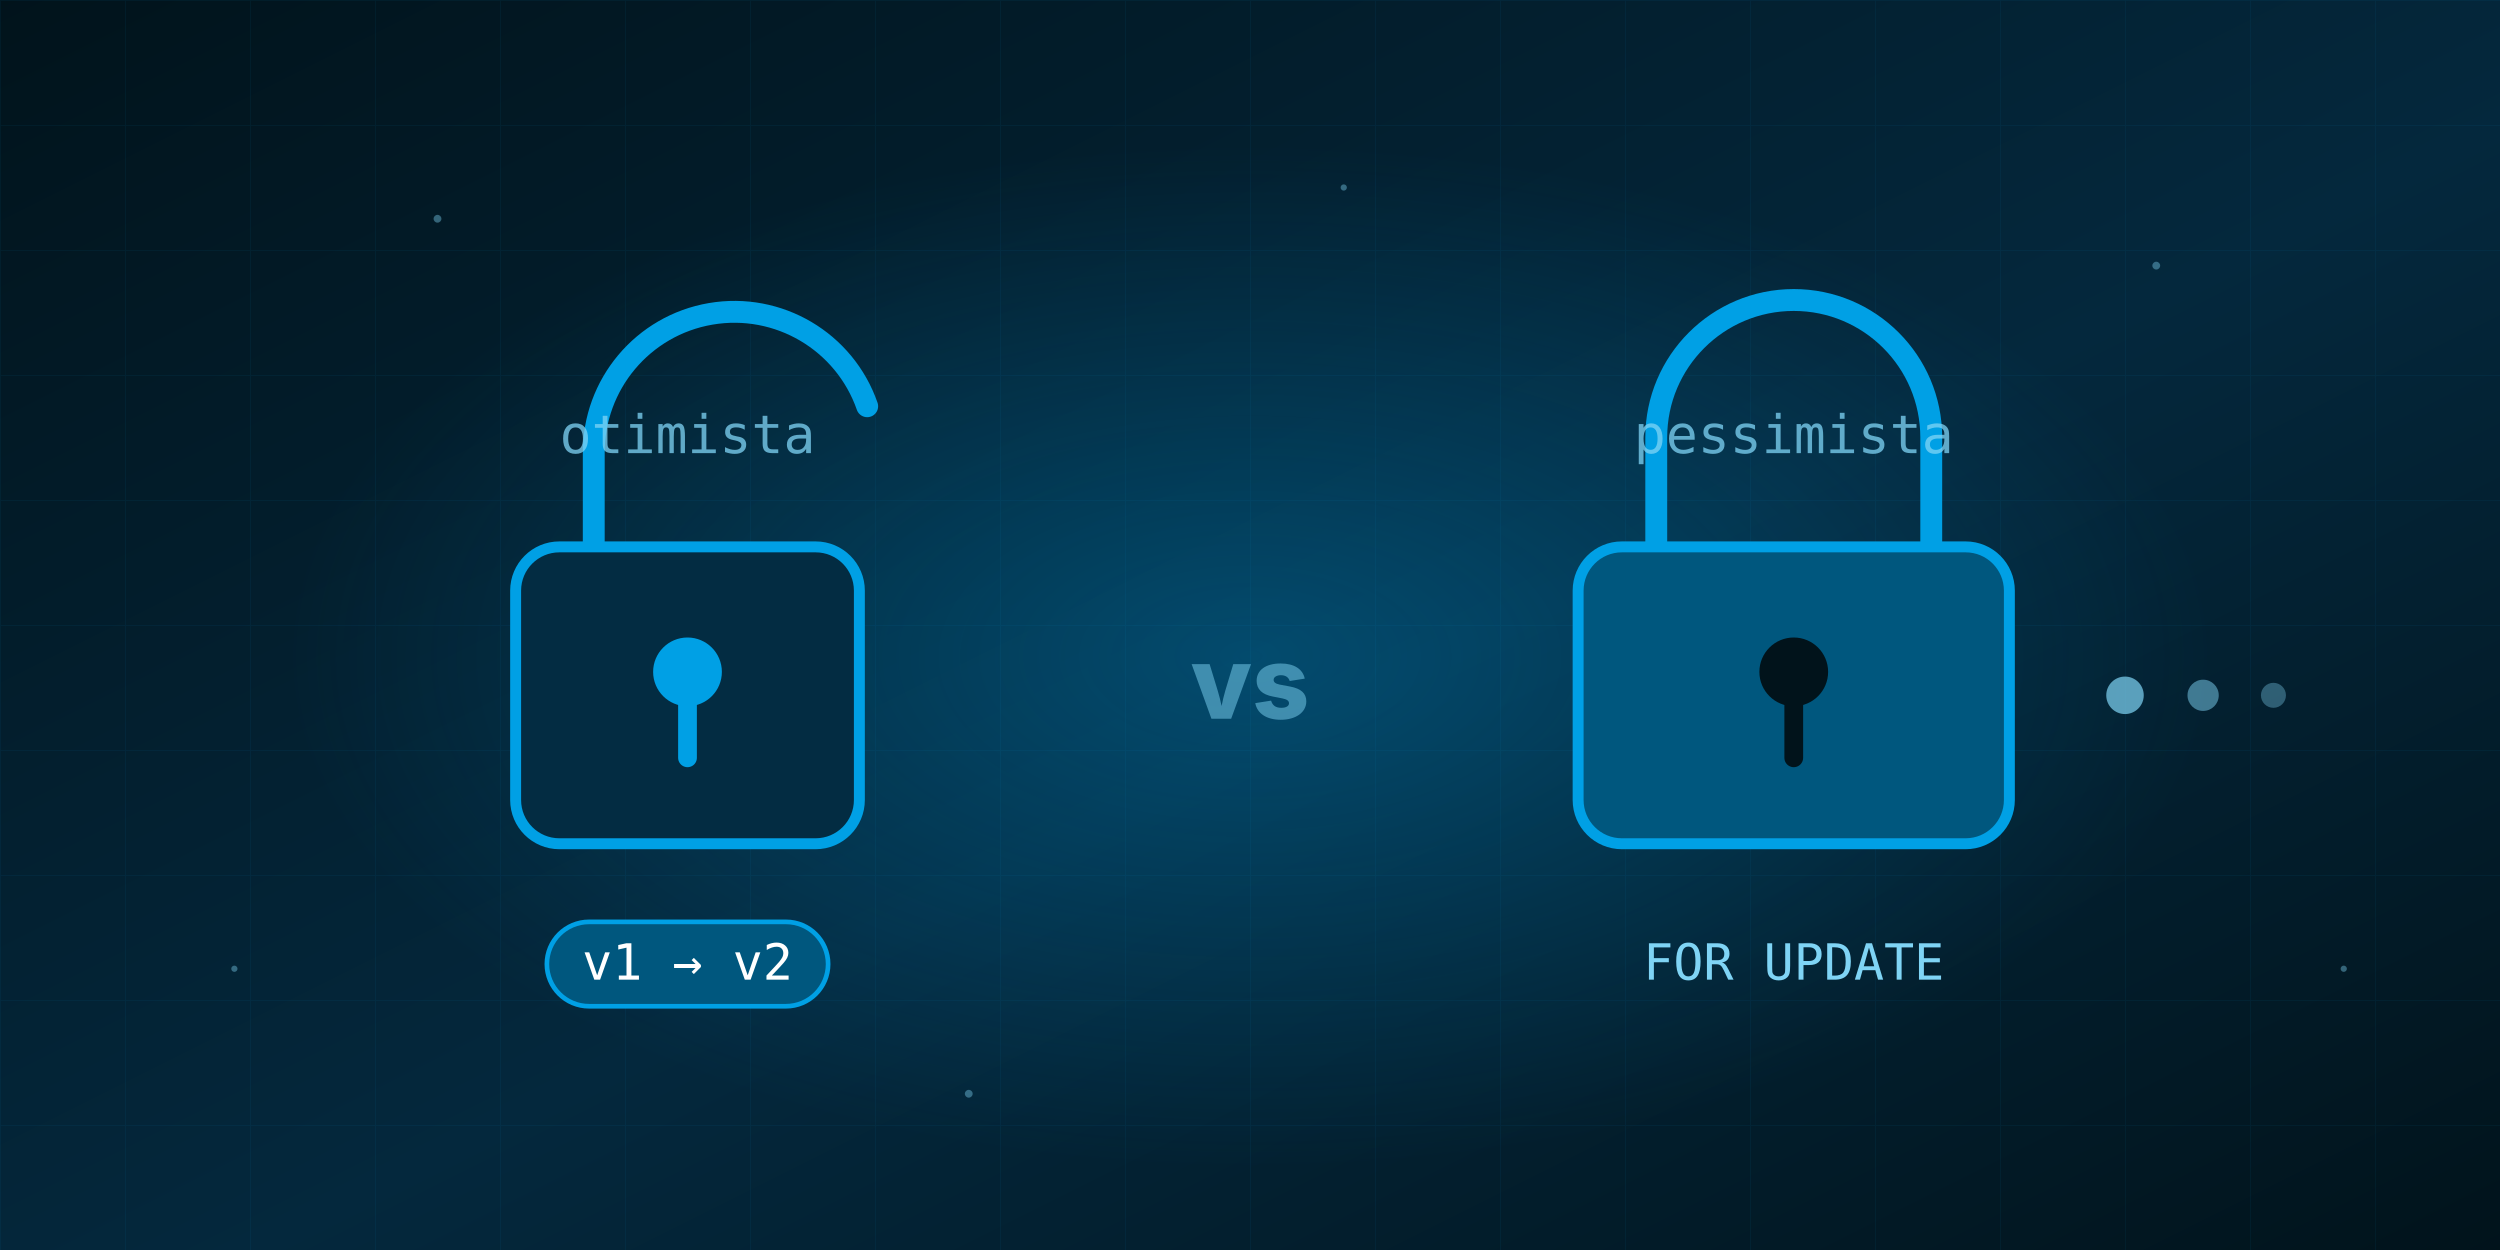
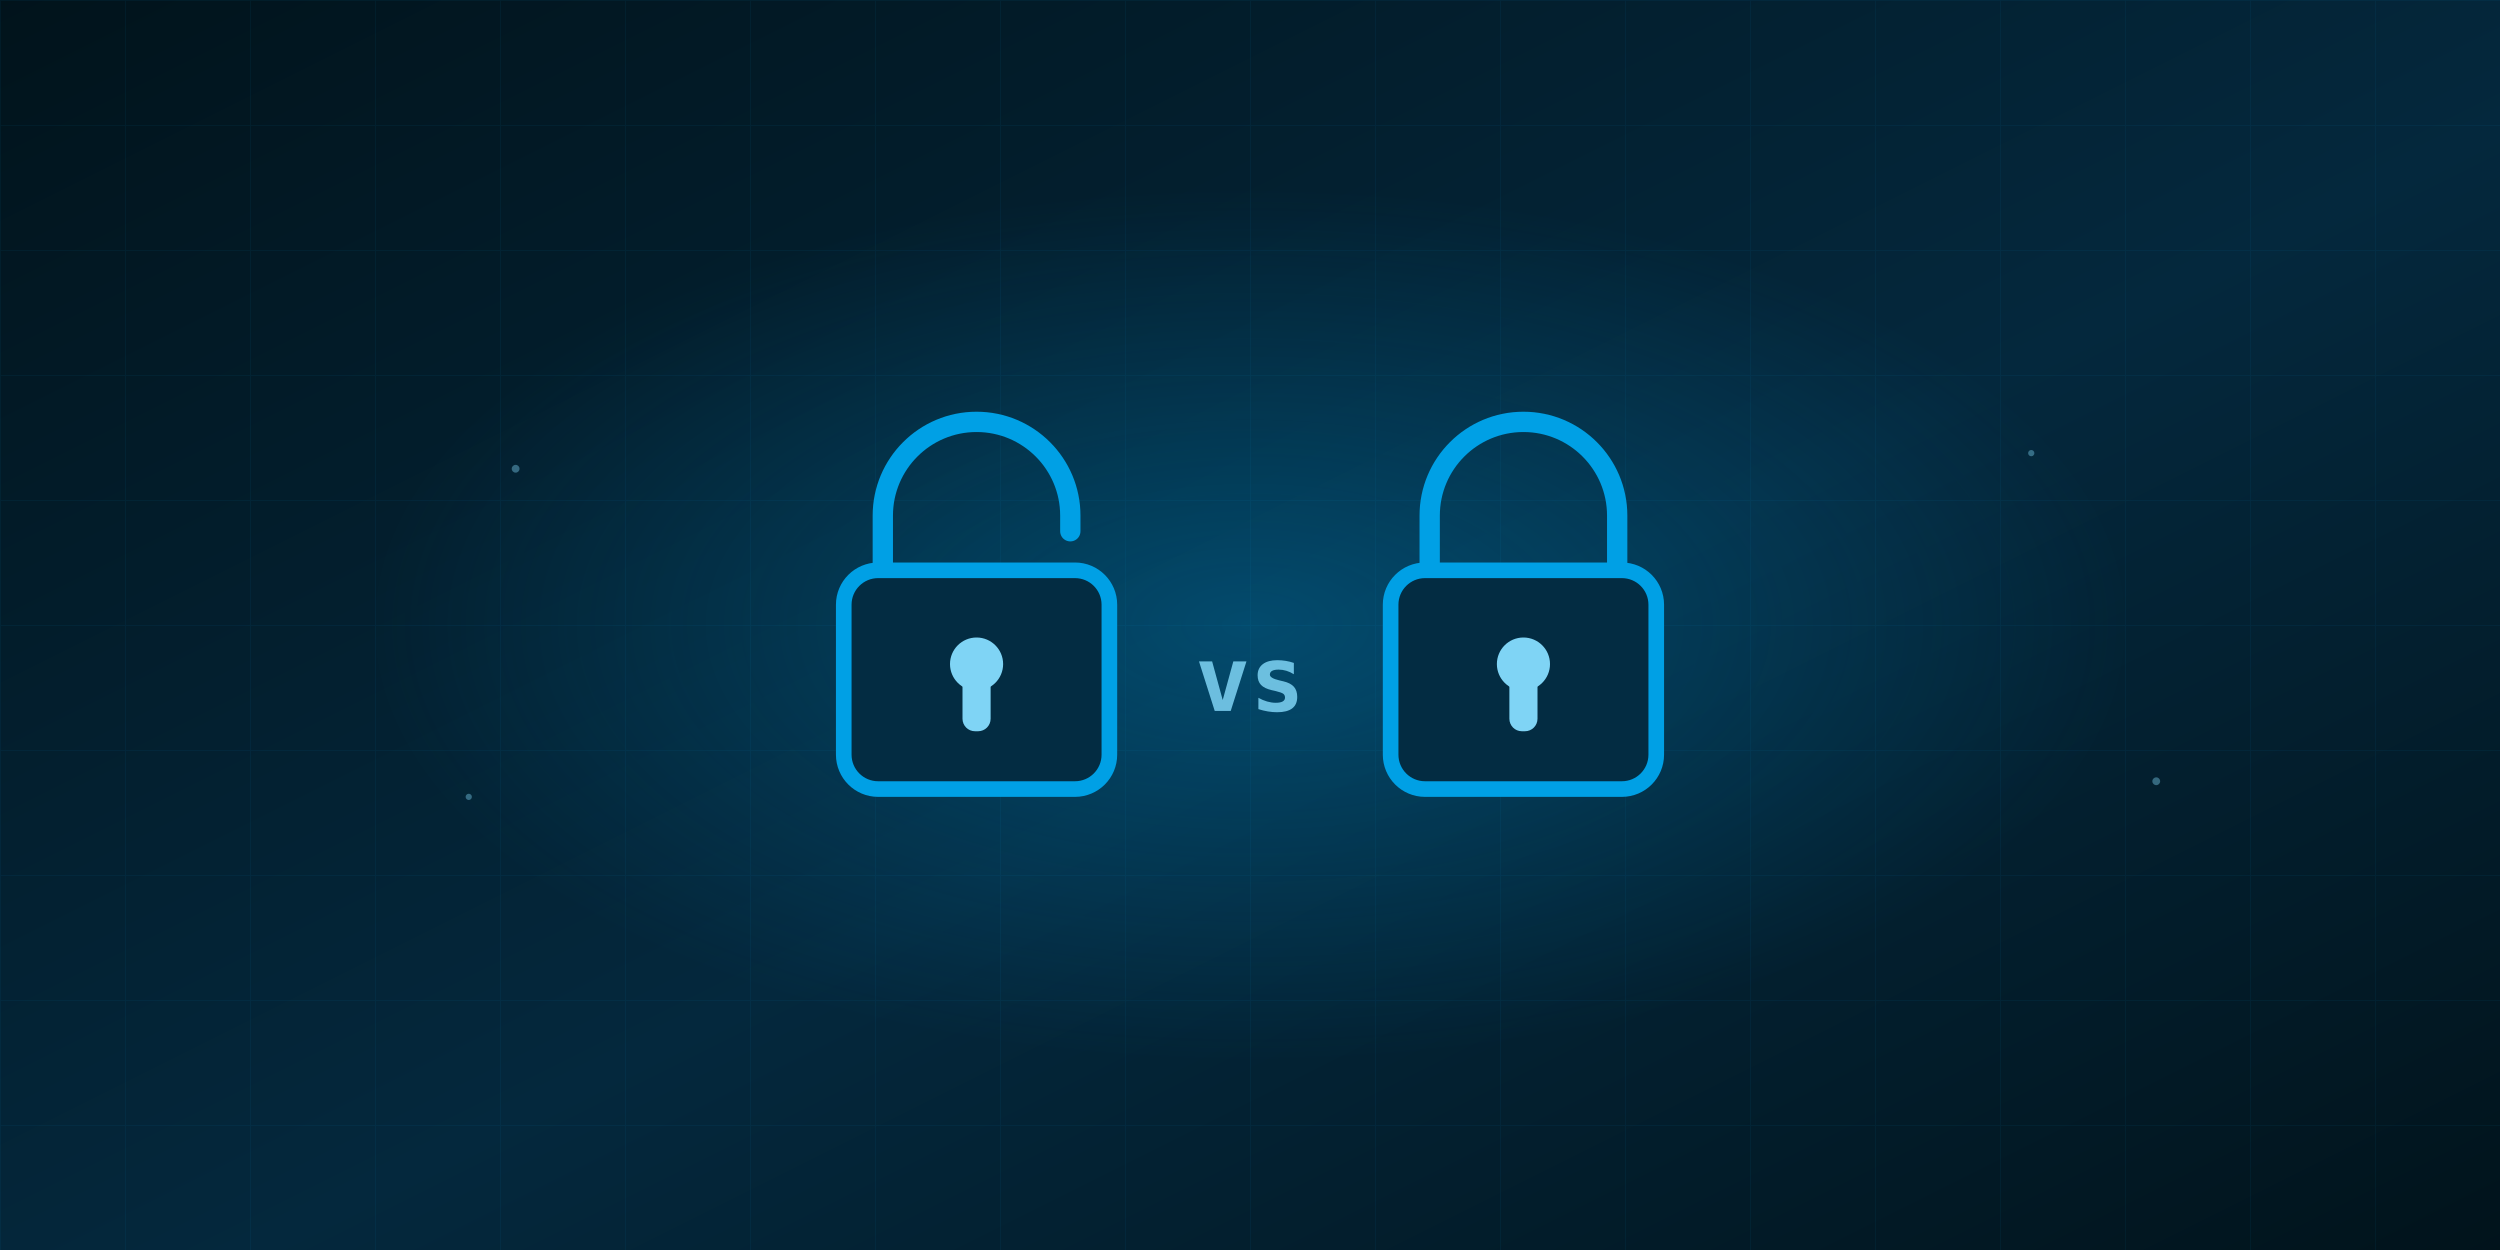
<svg xmlns="http://www.w3.org/2000/svg" viewBox="0 0 1600 800" preserveAspectRatio="xMidYMid slice">
  <defs>
    <linearGradient id="bg" x1="0" y1="0" x2="1" y2="1">
      <stop offset="0" stop-color="#01131b" />
      <stop offset="0.55" stop-color="#04283d" />
      <stop offset="1" stop-color="#01131b" />
    </linearGradient>
    <radialGradient id="glow" cx="0.5" cy="0.5" r="0.5">
      <stop offset="0" stop-color="#00a0e5" stop-opacity="0.3" />
      <stop offset="1" stop-color="#00a0e5" stop-opacity="0" />
    </radialGradient>
    <pattern id="grid" width="80" height="80" patternUnits="userSpaceOnUse">
      <path d="M80 0 H0 V80" fill="none" stroke="#00a0e5" stroke-opacity="0.07" stroke-width="1" />
    </pattern>
  </defs>
  <rect width="1600" height="800" fill="url(#bg)" />
  <rect width="1600" height="800" fill="url(#grid)" />
-   <ellipse cx="800" cy="420" rx="620" ry="330" fill="url(#glow)" />
+   <ellipse cx="800" cy="400" rx="560" ry="280" fill="url(#glow)" />
  <g>
-     <path d="M380 350 v-60 a90 90 0 0 1 175 -30" fill="none" stroke="#00a0e5" stroke-width="14" stroke-linecap="round" />
-     <rect x="330" y="350" width="220" height="190" rx="28" fill="#032c42" stroke="#00a0e5" stroke-width="7" />
-     <circle cx="440" cy="430" r="22" fill="#00a0e5" />
-     <path d="M440 445 v40" stroke="#00a0e5" stroke-width="12" stroke-linecap="round" />
+     <path d="M565 365 V330 a60 60 0 0 1 120 0 v10" fill="none" stroke="#00a0e5" stroke-width="13" stroke-linecap="round" />
+     <rect x="540" y="365" width="170" height="140" rx="22" fill="#032c42" stroke="#00a0e5" stroke-width="10" />
+     <circle cx="625" cy="425" r="17" fill="#7fd4f5" />
+     <rect x="616" y="430" width="18" height="38" rx="8" fill="#7fd4f5" />
  </g>
-   <g font-family="ui-monospace, monospace" text-anchor="middle">
-     <rect x="350" y="590" width="180" height="54" rx="27" fill="#00577e" stroke="#00a0e5" stroke-width="3" />
-     <text x="440" y="627" font-size="32" fill="#ffffff">v1 → v2</text>
-     <text x="440" y="290" font-size="34" fill="#7fd4f5" opacity="0.75">otimista</text>
-   </g>
-   <text x="800" y="460" font-family="-apple-system, sans-serif" font-size="64" font-weight="800" fill="#7fd4f5" fill-opacity="0.5" text-anchor="middle">vs</text>
+   <text x="800" y="455" font-family="ui-monospace, Menlo, monospace" font-size="58" font-weight="700" fill="#7fd4f5" opacity="0.85" text-anchor="middle">vs</text>
  <g>
-     <path d="M1060 350 v-70 a88 88 0 0 1 176 0 v70" fill="none" stroke="#00a0e5" stroke-width="14" stroke-linecap="round" />
-     <rect x="1010" y="350" width="276" height="190" rx="28" fill="#00577e" stroke="#00a0e5" stroke-width="7" />
-     <circle cx="1148" cy="430" r="22" fill="#01131b" />
-     <path d="M1148 445 v40" stroke="#01131b" stroke-width="12" stroke-linecap="round" />
-   </g>
-   <g font-family="ui-monospace, monospace" text-anchor="middle">
-     <text x="1148" y="290" font-size="34" fill="#7fd4f5" opacity="0.75">pessimista</text>
-     <text x="1148" y="627" font-size="32" fill="#7fd4f5">FOR UPDATE</text>
-   </g>
-   <g fill="#7fd4f5" opacity="0.7">
-     <circle cx="1360" cy="445" r="12" />
-     <circle cx="1410" cy="445" r="10" opacity="0.7" />
-     <circle cx="1455" cy="445" r="8" opacity="0.5" />
+     <path d="M915 365 V330 a60 60 0 0 1 120 0 v35" fill="none" stroke="#00a0e5" stroke-width="13" stroke-linecap="round" />
+     <rect x="890" y="365" width="170" height="140" rx="22" fill="#032c42" stroke="#00a0e5" stroke-width="10" />
+     <circle cx="975" cy="425" r="17" fill="#7fd4f5" />
+     <rect x="966" y="430" width="18" height="38" rx="8" fill="#7fd4f5" />
  </g>
  <g fill="#7fd4f5" opacity="0.4">
-     <circle cx="280" cy="140" r="2.5" />
-     <circle cx="860" cy="120" r="2" />
-     <circle cx="1380" cy="170" r="2.5" />
-     <circle cx="1500" cy="620" r="2" />
-     <circle cx="620" cy="700" r="2.5" />
-     <circle cx="150" cy="620" r="2" />
+     <circle cx="330" cy="300" r="2.5" />
+     <circle cx="1300" cy="290" r="2" />
+     <circle cx="1380" cy="500" r="2.5" />
+     <circle cx="300" cy="510" r="2" />
  </g>
</svg>
